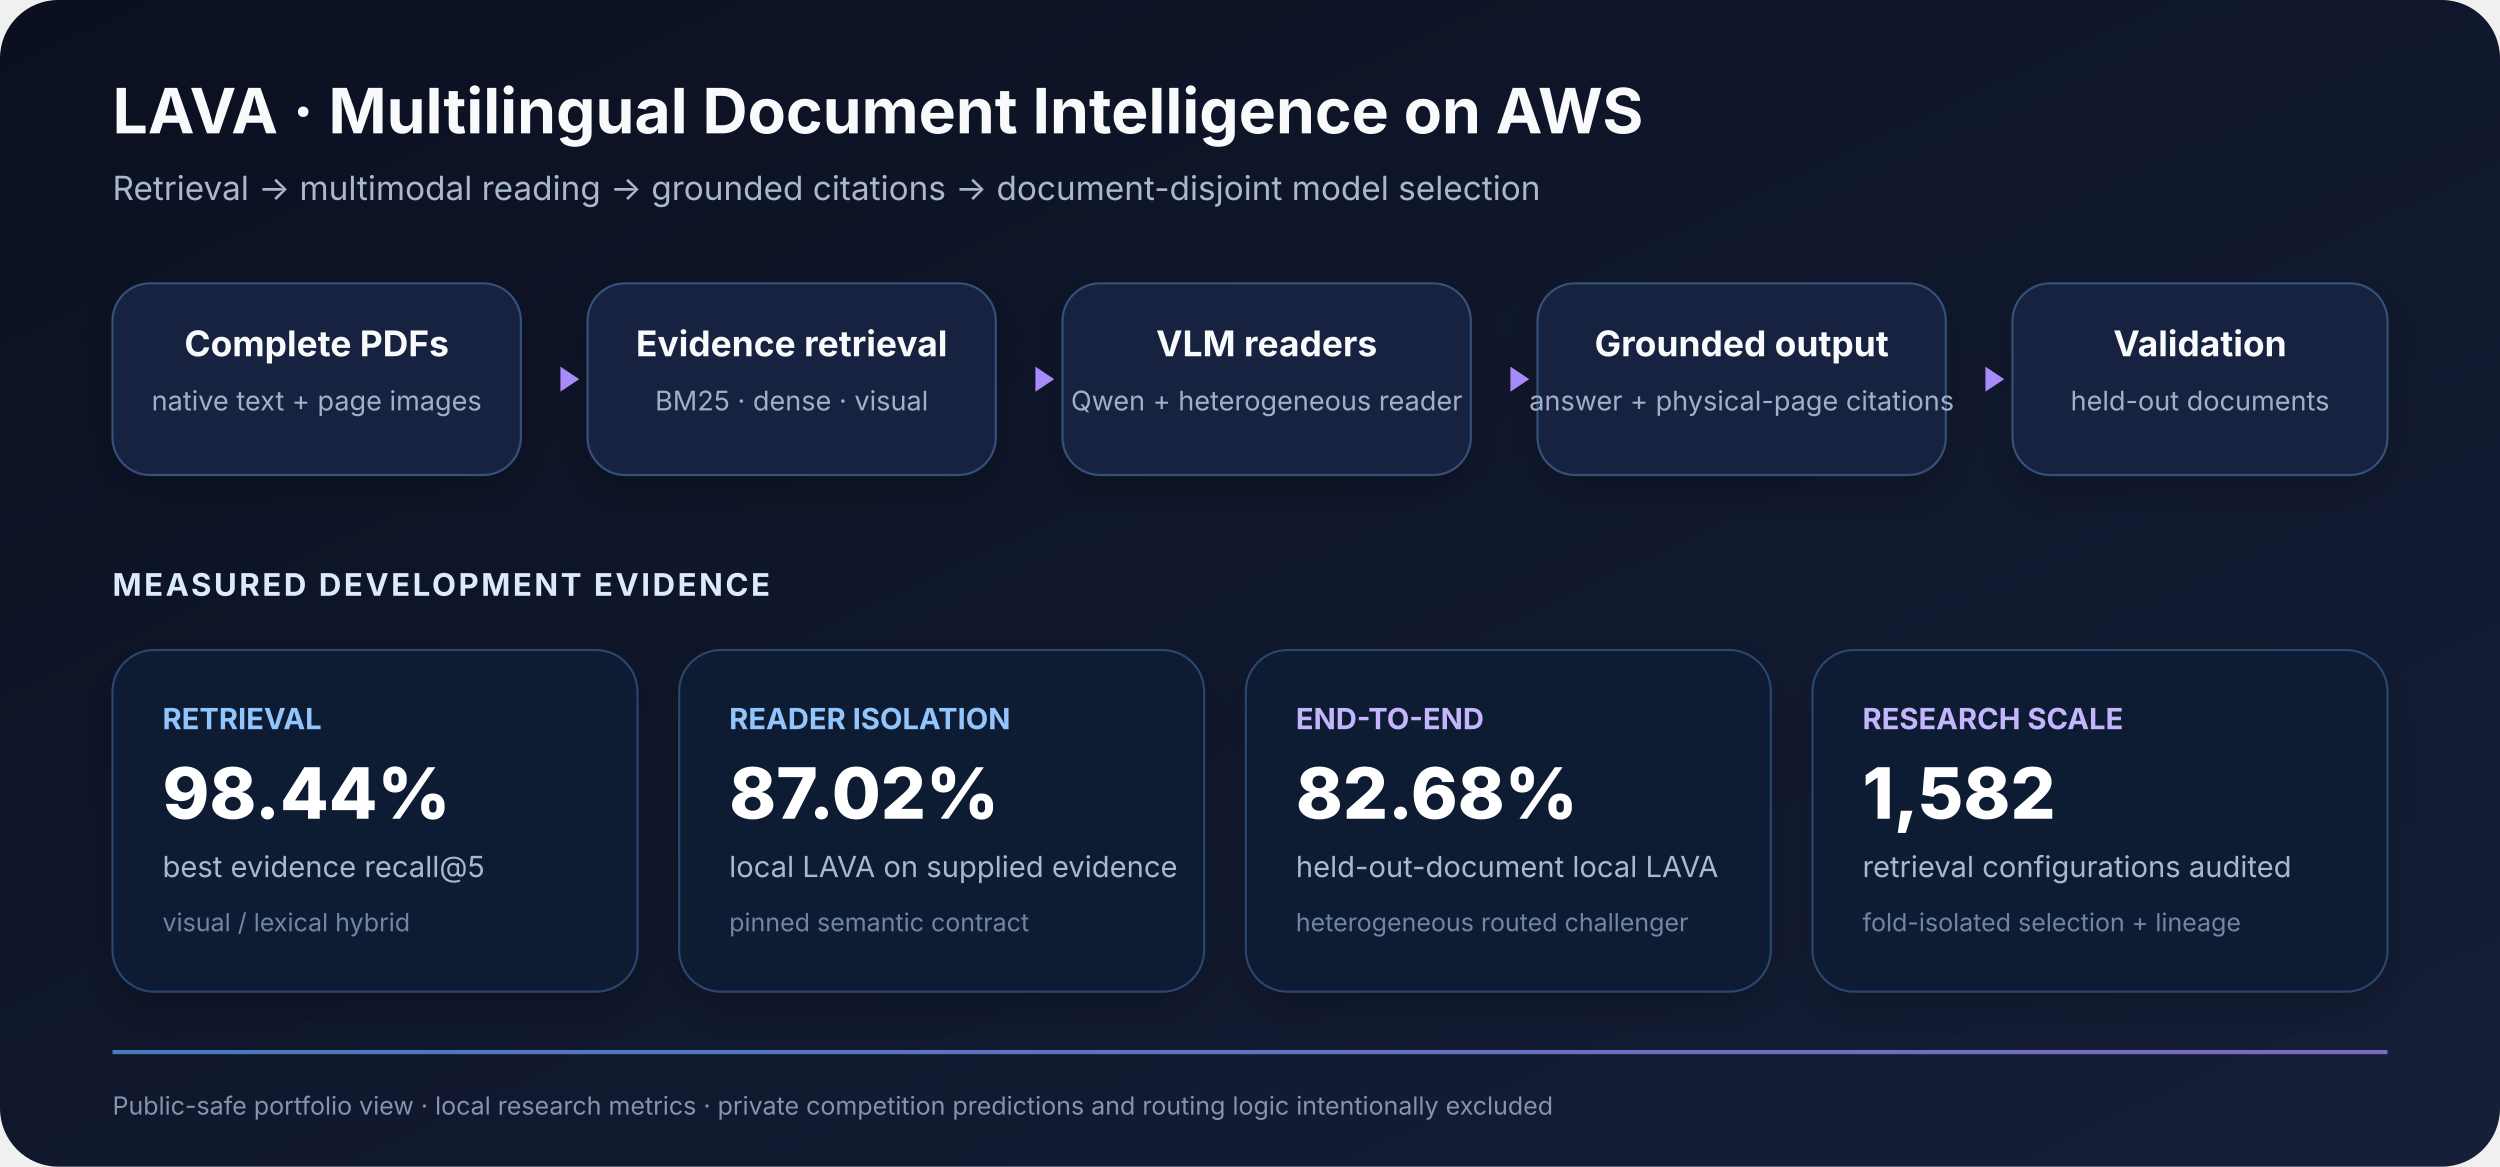
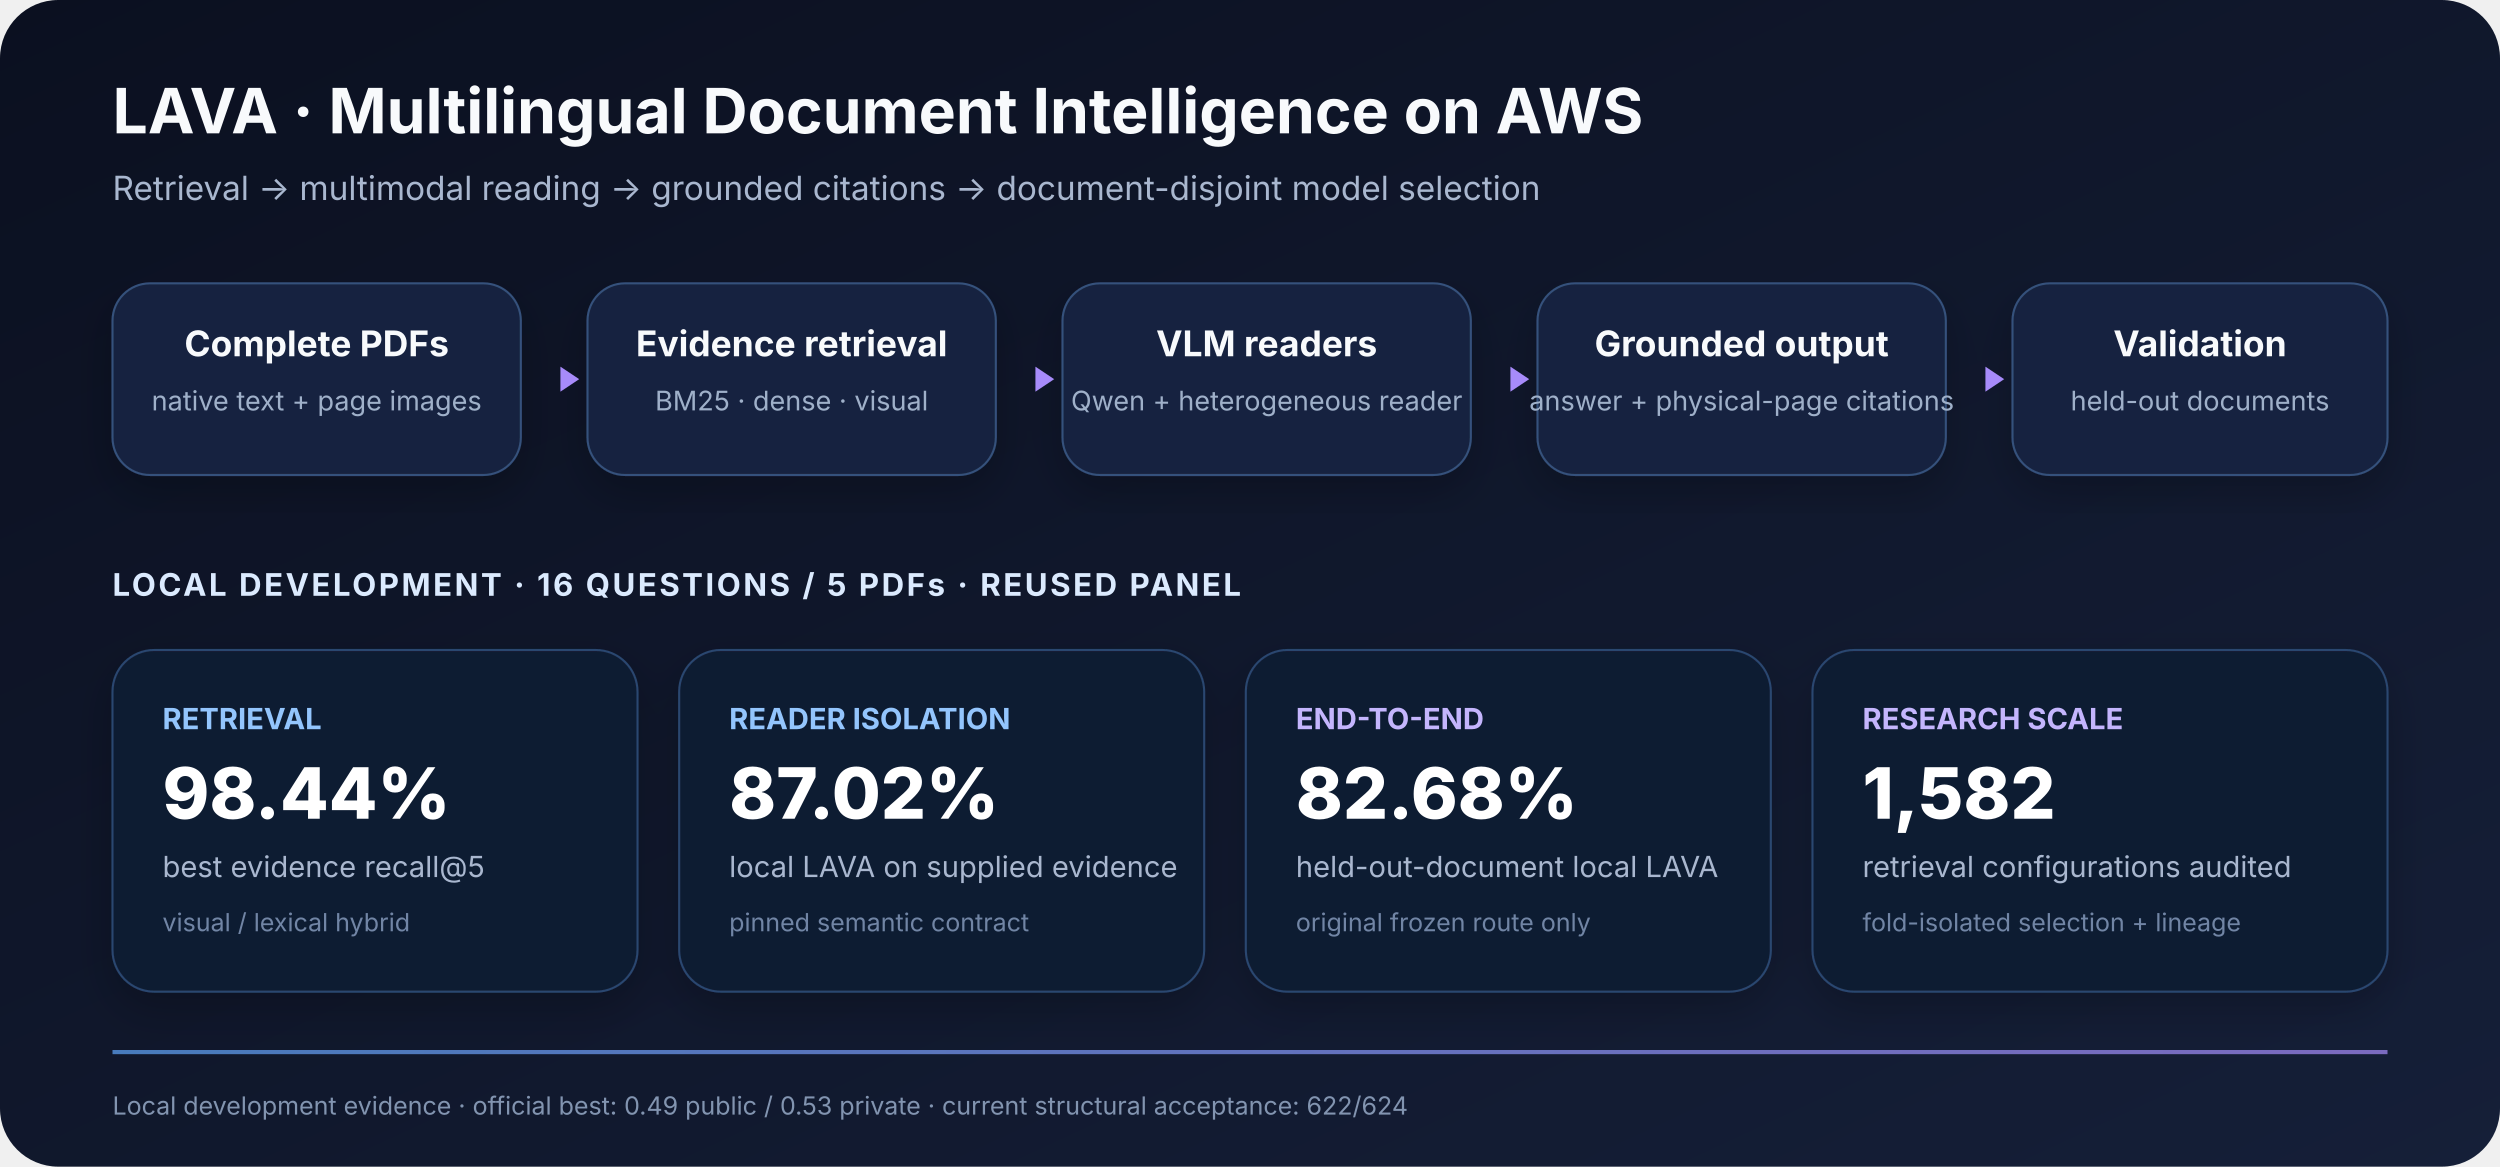
<svg xmlns="http://www.w3.org/2000/svg" width="1200" height="560" viewBox="0 0 1200 560" role="img" aria-labelledby="title desc">
  <defs>
    <linearGradient id="bg" x1="0" y1="0" x2="1" y2="1">
      <stop offset="0%" stop-color="#0b1020" />
      <stop offset="100%" stop-color="#151f38" />
    </linearGradient>
    <linearGradient id="accent" x1="0" y1="0" x2="1" y2="0">
      <stop offset="0%" stop-color="#60a5fa" />
      <stop offset="100%" stop-color="#a78bfa" />
    </linearGradient>
    <filter id="shadow" x="-10%" y="-10%" width="120%" height="130%">
      <feDropShadow dx="0" dy="8" stdDeviation="10" flood-opacity="0.22" />
    </filter>
  </defs>
  <rect width="1200" height="560" rx="28" fill="url(#bg)" />
  <text x="54" y="64" fill="#f8fafc" font-family="Inter,Segoe UI,Arial,sans-serif" font-size="30" font-weight="700">
    LAVA · Multilingual Document Intelligence on AWS
  </text>
  <text x="54" y="96" fill="#a9b7cf" font-family="Inter,Segoe UI,Arial,sans-serif" font-size="16">
    Retrieval → multimodal reading → grounded citations → document-disjoint model selection
  </text>
  <g filter="url(#shadow)">
    <rect x="54" y="136" width="196" height="92" rx="18" fill="#18243f" stroke="#35517b" />
    <rect x="282" y="136" width="196" height="92" rx="18" fill="#18243f" stroke="#35517b" />
    <rect x="510" y="136" width="196" height="92" rx="18" fill="#18243f" stroke="#35517b" />
    <rect x="738" y="136" width="196" height="92" rx="18" fill="#18243f" stroke="#35517b" />
    <rect x="966" y="136" width="180" height="92" rx="18" fill="#18243f" stroke="#35517b" />
  </g>
  <g font-family="Inter,Segoe UI,Arial,sans-serif" text-anchor="middle">
    <text x="152" y="171" fill="#f8fafc" font-size="17" font-weight="700">Complete PDFs</text>
    <text x="152" y="197" fill="#9fb0c9" font-size="13">native text + page images</text>
    <text x="380" y="171" fill="#f8fafc" font-size="17" font-weight="700">Evidence retrieval</text>
    <text x="380" y="197" fill="#9fb0c9" font-size="13">BM25 · dense · visual</text>
    <text x="608" y="171" fill="#f8fafc" font-size="17" font-weight="700">VLM readers</text>
    <text x="608" y="197" fill="#9fb0c9" font-size="13">Qwen + heterogeneous reader</text>
    <text x="836" y="171" fill="#f8fafc" font-size="17" font-weight="700">Grounded output</text>
    <text x="836" y="197" fill="#9fb0c9" font-size="13">answer + physical-page citations</text>
    <text x="1056" y="171" fill="#f8fafc" font-size="17" font-weight="700">Validation</text>
    <text x="1056" y="197" fill="#9fb0c9" font-size="13">held-out documents</text>
  </g>
  <g stroke="url(#accent)" stroke-width="4" fill="none" stroke-linecap="round">
    <path d="M250 182 H278" />
    <path d="M478 182 H506" />
    <path d="M706 182 H734" />
    <path d="M934 182 H962" />
  </g>
  <g fill="#a78bfa">
    <path d="M278 182 l-9 -6 v12 z" />
    <path d="M506 182 l-9 -6 v12 z" />
    <path d="M734 182 l-9 -6 v12 z" />
    <path d="M962 182 l-9 -6 v12 z" />
  </g>
  <text x="54" y="286" fill="#dbeafe" font-family="Inter,Segoe UI,Arial,sans-serif" font-size="15" font-weight="700" letter-spacing="1.2">
-     MEASURED DEVELOPMENT EVIDENCE
+     LOCAL DEVELOPMENT · 16 QUESTIONS / 5 PDFs · REUSED PANEL
  </text>
  <g filter="url(#shadow)">
    <rect x="54" y="312" width="252" height="164" rx="20" fill="#111c32" stroke="#29466f" />
    <rect x="326" y="312" width="252" height="164" rx="20" fill="#111c32" stroke="#29466f" />
    <rect x="598" y="312" width="252" height="164" rx="20" fill="#111c32" stroke="#29466f" />
    <rect x="870" y="312" width="276" height="164" rx="20" fill="#111c32" stroke="#29466f" />
  </g>
  <g font-family="Inter,Segoe UI,Arial,sans-serif">
    <text x="78" y="350" fill="#93c5fd" font-size="14" font-weight="700">RETRIEVAL</text>
    <text x="78" y="393" fill="#ffffff" font-size="34" font-weight="800">98.44%</text>
    <text x="78" y="421" fill="#a9b7cf" font-size="14">best evidence recall@5</text>
    <text x="78" y="447" fill="#7185a5" font-size="12">visual / lexical hybrid</text>
    <text x="350" y="350" fill="#93c5fd" font-size="14" font-weight="700">READER ISOLATION</text>
    <text x="350" y="393" fill="#ffffff" font-size="34" font-weight="800">87.02%</text>
    <text x="350" y="421" fill="#a9b7cf" font-size="14">local LAVA on supplied evidence</text>
    <text x="350" y="447" fill="#7185a5" font-size="12">pinned semantic contract</text>
    <text x="622" y="350" fill="#c4b5fd" font-size="14" font-weight="700">END-TO-END</text>
    <text x="622" y="393" fill="#ffffff" font-size="34" font-weight="800">82.68%</text>
    <text x="622" y="421" fill="#a9b7cf" font-size="14">held-out-document local LAVA</text>
-     <text x="622" y="447" fill="#7185a5" font-size="12">heterogeneous routed challenger</text>
+     <text x="622" y="447" fill="#7185a5" font-size="12">original frozen route only</text>
    <text x="894" y="350" fill="#c4b5fd" font-size="14" font-weight="700">RESEARCH SCALE</text>
    <text x="894" y="393" fill="#ffffff" font-size="34" font-weight="800">1,582</text>
    <text x="894" y="421" fill="#a9b7cf" font-size="14">retrieval configurations audited</text>
    <text x="894" y="447" fill="#7185a5" font-size="12">fold-isolated selection + lineage</text>
  </g>
  <rect x="54" y="504" width="1092" height="2" fill="url(#accent)" opacity="0.7" />
  <text x="54" y="535" fill="#8294b0" font-family="Inter,Segoe UI,Arial,sans-serif" font-size="12">
-     Public-safe portfolio view · local research metrics · private competition predictions and routing logic intentionally excluded
+     Local development evidence · official best: 0.49 public / 0.53 private · current structural acceptance: 622/624
  </text>
</svg>
